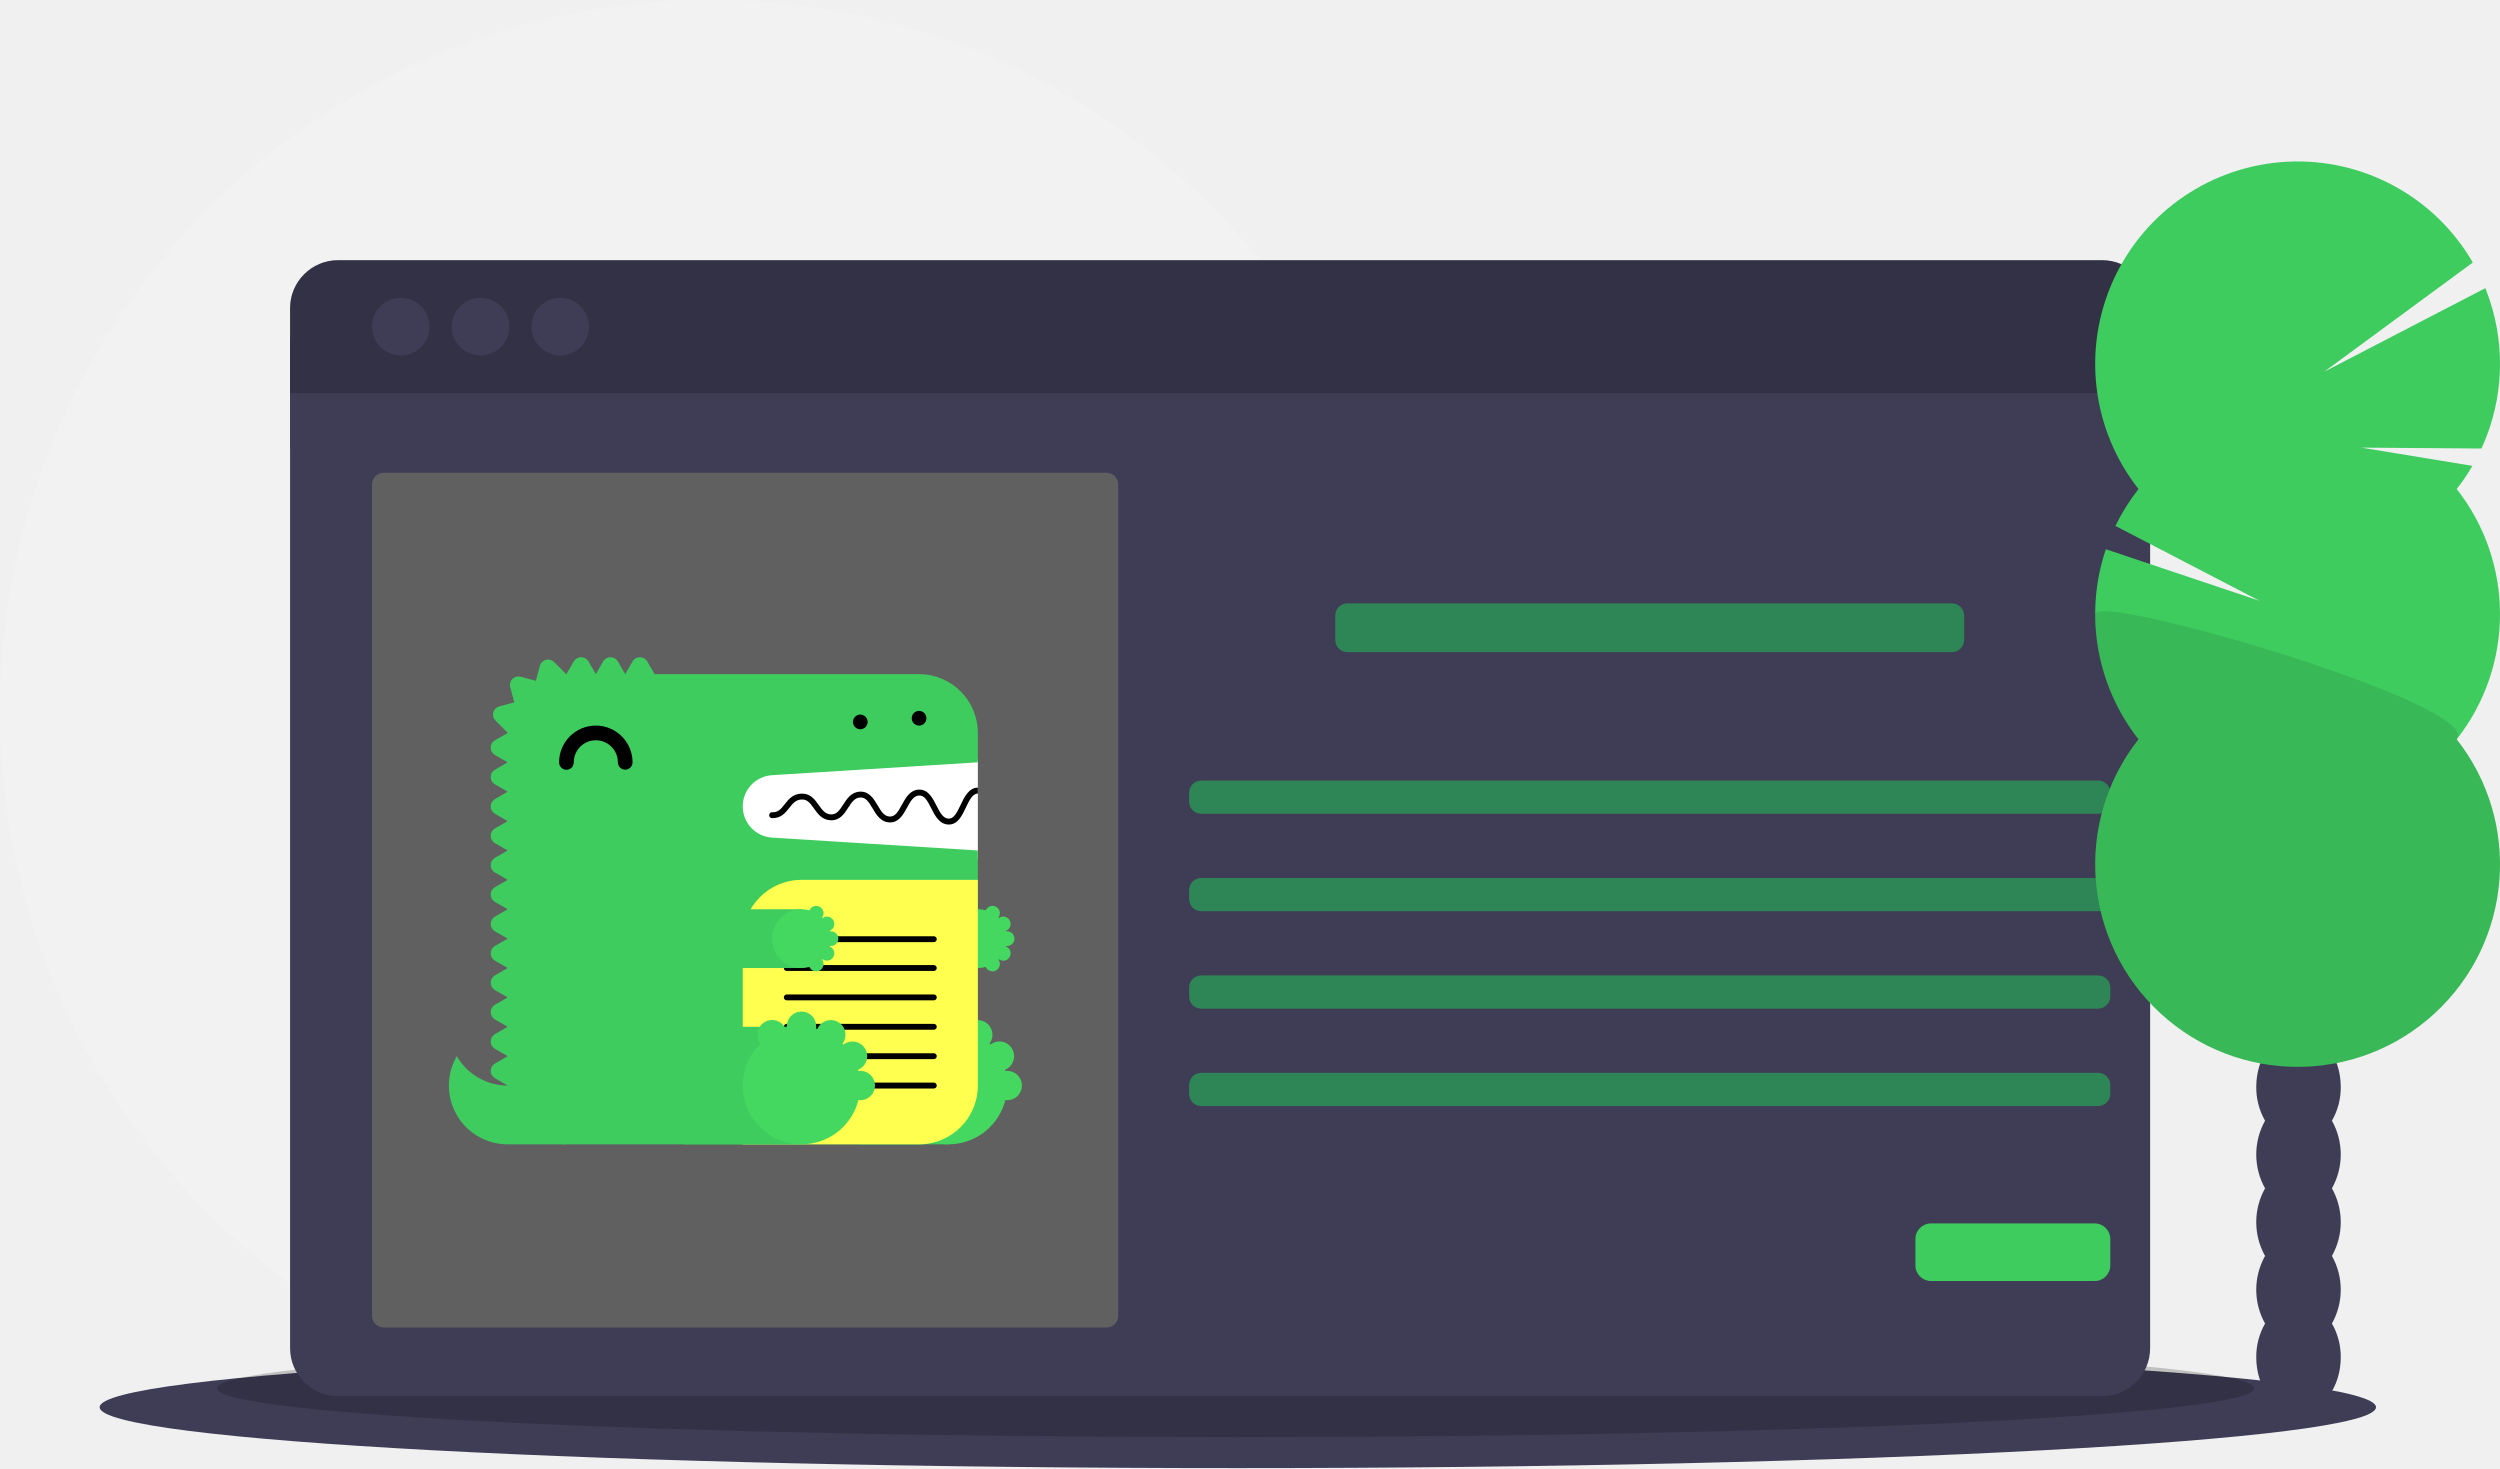
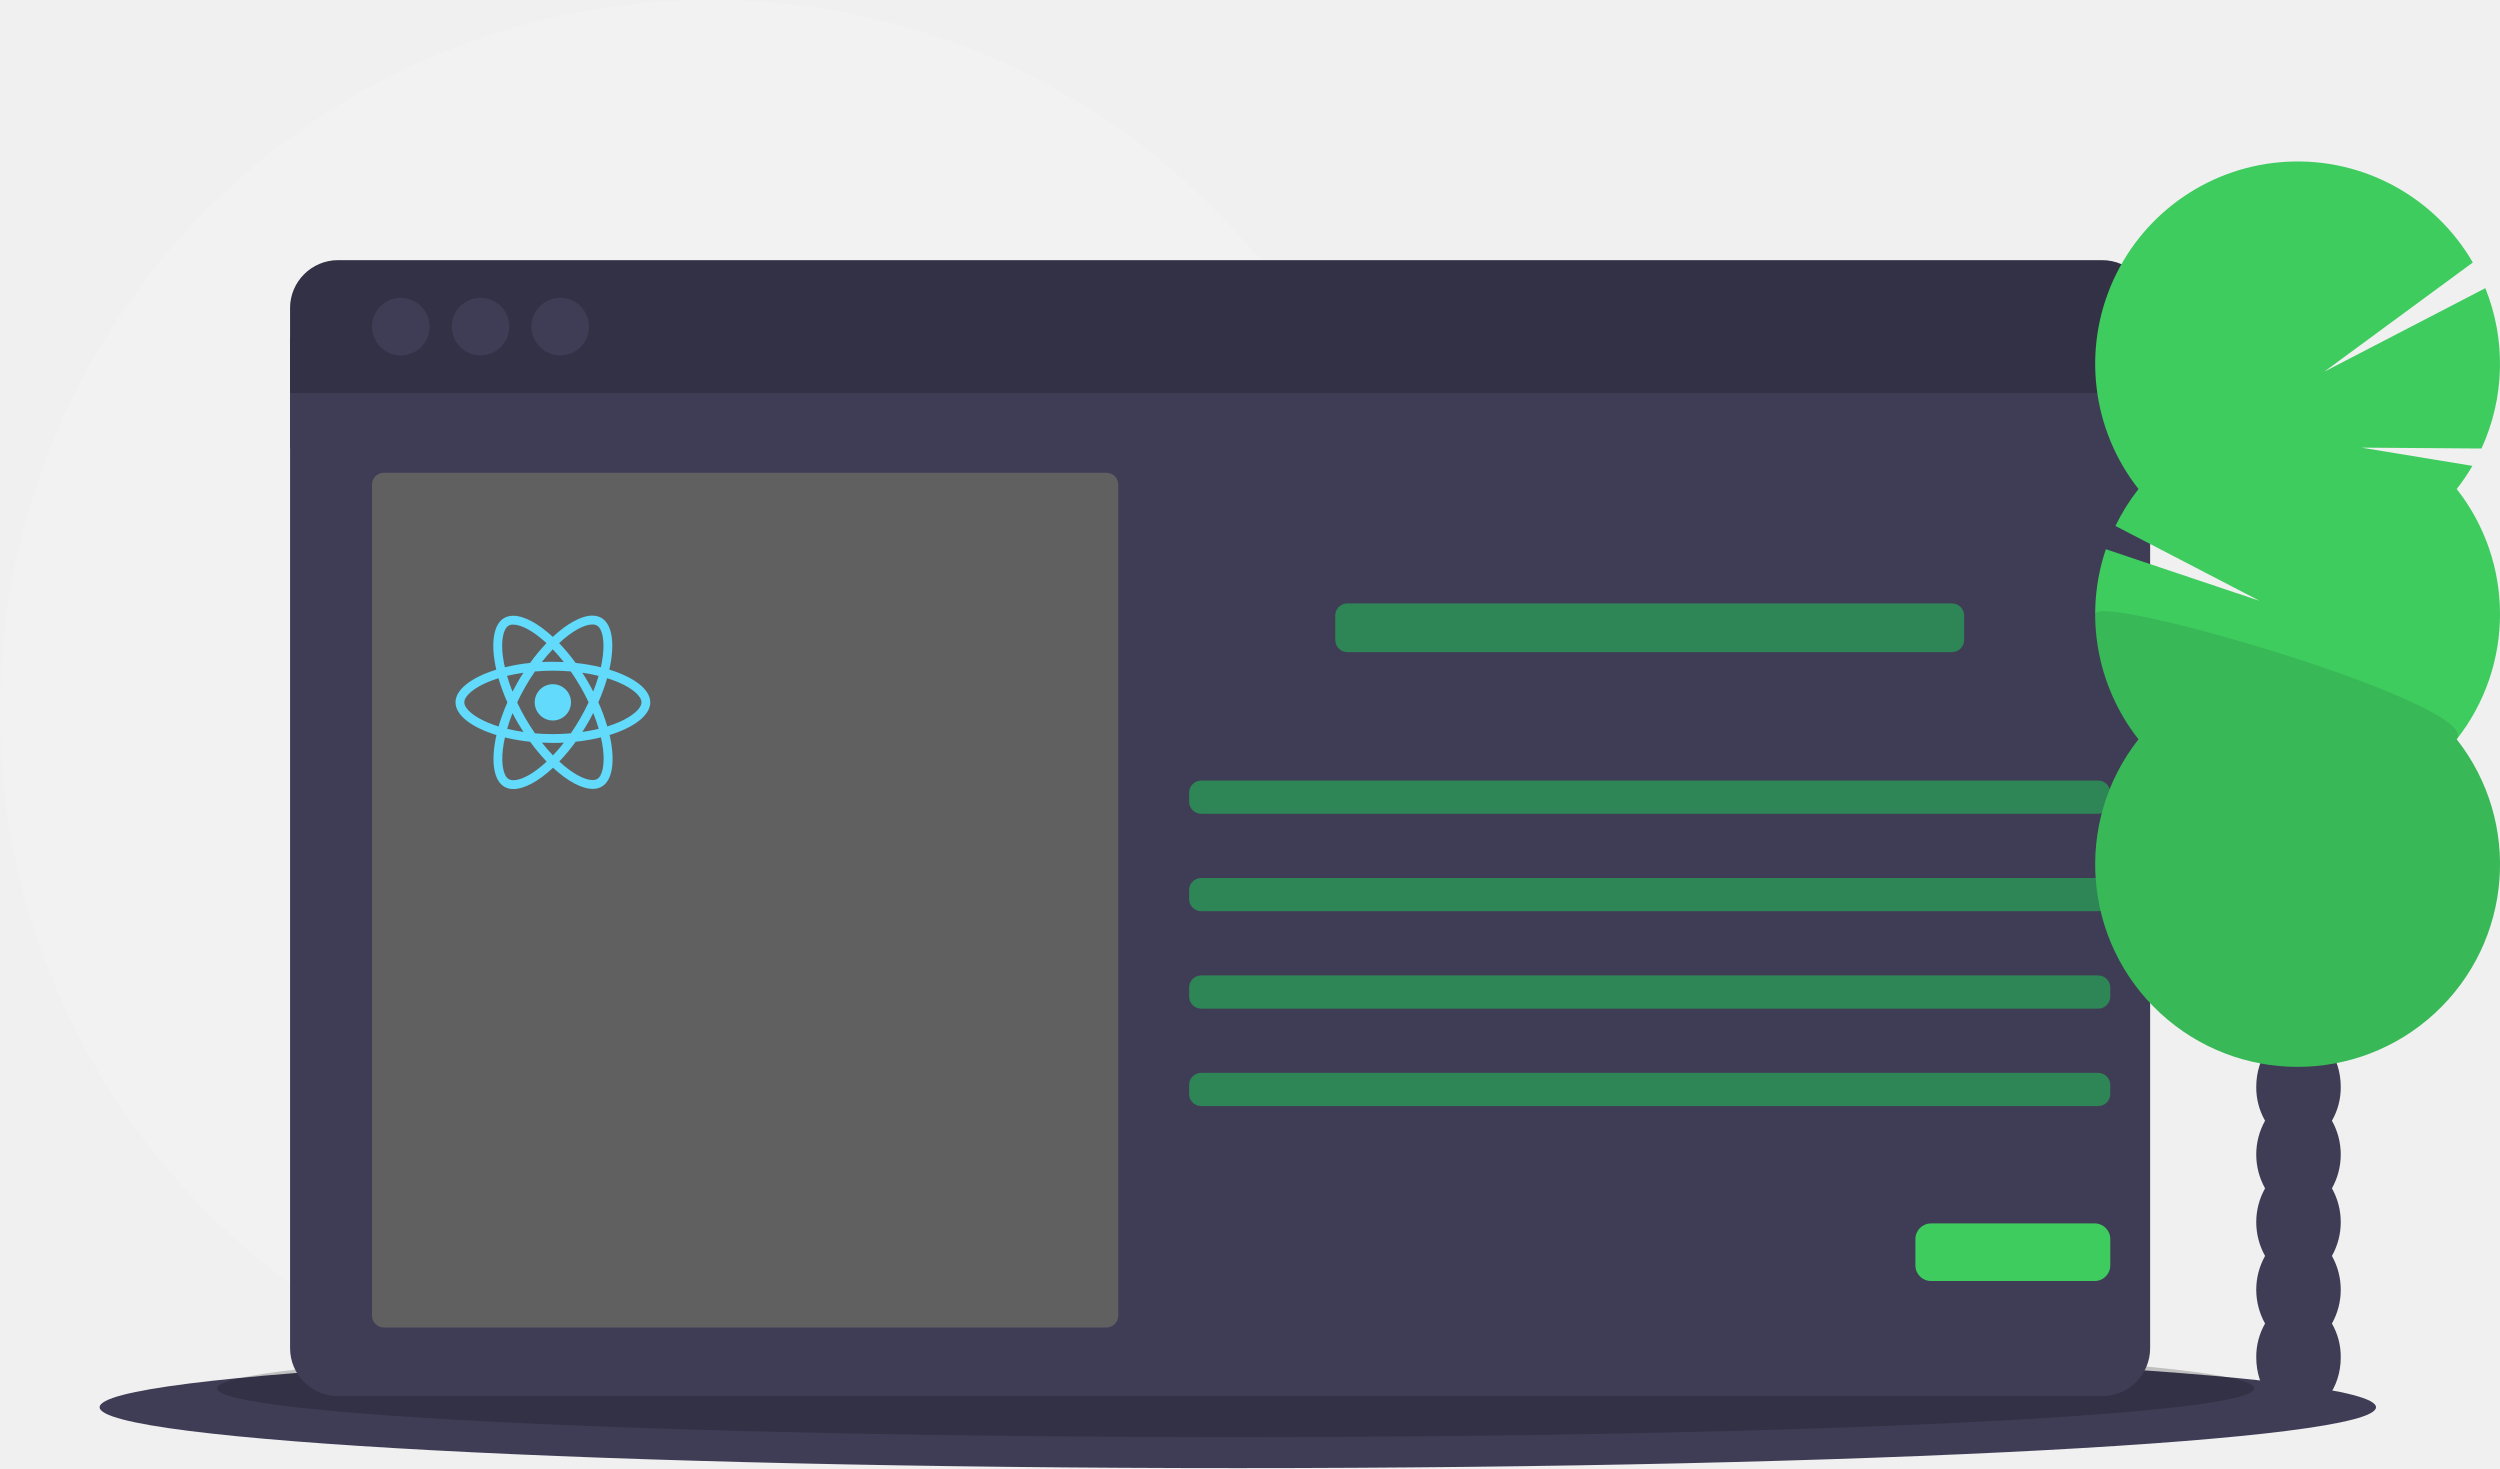
<svg xmlns="http://www.w3.org/2000/svg" width="1129" height="663" viewBox="0 0 1129 663">
  <circle cx="321" cy="321" r="321" fill="#f2f2f2" />
  <ellipse cx="559" cy="635.5" rx="514" ry="27.5" fill="#3f3d56" />
  <ellipse cx="558" cy="627" rx="460" ry="22" opacity="0.2" />
  <rect x="131" y="152.5" width="840" height="50" fill="#3f3d56" />
  <path d="M166.5,727.33A21.67,21.67,0,0,0,188.17,749H984.83A21.67,21.67,0,0,0,1006.5,727.33V296h-840Z" transform="translate(-35.5 -118.5)" fill="#3f3d56" />
  <path d="M984.83,236H188.17A21.67,21.67,0,0,0,166.5,257.67V296h840V257.67A21.67,21.67,0,0,0,984.83,236Z" transform="translate(-35.5 -118.5)" fill="#3f3d56" />
  <path d="M984.83,236H188.17A21.67,21.67,0,0,0,166.5,257.67V296h840V257.67A21.67,21.67,0,0,0,984.83,236Z" transform="translate(-35.5 -118.5)" opacity="0.2" />
  <circle cx="181" cy="147.5" r="13" fill="#3f3d56" />
  <circle cx="217" cy="147.5" r="13" fill="#3f3d56" />
  <circle cx="253" cy="147.5" r="13" fill="#3f3d56" />
  <rect x="168" y="213.5" width="337" height="386" rx="5.335" fill="#606060" />
  <rect x="603" y="272.5" width="284" height="22" rx="5.476" fill="#2e8555" />
  <rect x="537" y="352.5" width="416" height="15" rx="5.476" fill="#2e8555" />
  <rect x="537" y="396.5" width="416" height="15" rx="5.476" fill="#2e8555" />
  <rect x="537" y="440.5" width="416" height="15" rx="5.476" fill="#2e8555" />
  <rect x="537" y="484.5" width="416" height="15" rx="5.476" fill="#2e8555" />
  <rect x="865" y="552.5" width="88" height="26" rx="7.028" fill="#3ecc5f" />
  <path d="M1088.603,624.616a30.114,30.114,0,0,0,3.983-15.266c0-13.797-8.544-24.981-19.083-24.981s-19.083,11.184-19.083,24.981a30.114,30.114,0,0,0,3.983,15.266,31.248,31.248,0,0,0,0,30.532,31.248,31.248,0,0,0,0,30.532,31.248,31.248,0,0,0,0,30.532,30.114,30.114,0,0,0-3.983,15.266c0,13.797,8.544,24.981,19.083,24.981s19.083-11.184,19.083-24.981a30.114,30.114,0,0,0-3.983-15.266,31.248,31.248,0,0,0,0-30.532,31.248,31.248,0,0,0,0-30.532,31.248,31.248,0,0,0,0-30.532Z" transform="translate(-35.5 -118.5)" fill="#3f3d56" />
  <ellipse cx="1038.003" cy="460.318" rx="19.083" ry="24.981" fill="#3f3d56" />
  <ellipse cx="1038.003" cy="429.786" rx="19.083" ry="24.981" fill="#3f3d56" />
  <path d="M1144.939,339.345a91.611,91.611,0,0,0,7.107-10.461l-50.141-8.235,54.229.403a91.566,91.566,0,0,0,1.746-72.426l-72.754,37.741,67.097-49.321a91.413,91.413,0,1,0-150.971,102.298,91.458,91.458,0,0,0-10.425,16.669l65.087,33.814-69.4-23.292a91.46,91.46,0,0,0,14.738,85.837,91.406,91.406,0,1,0,143.689,0,91.418,91.418,0,0,0,0-113.029Z" transform="translate(-35.5 -118.5)" fill="#3ecc5f" fill-rule="evenodd" />
  <path d="M981.688,395.859a91.013,91.013,0,0,0,19.561,56.514,91.406,91.406,0,1,0,143.689,0C1157.19,436.821,981.688,385.6,981.688,395.859Z" transform="translate(-35.5 -118.5)" opacity="0.1" />
-   <path d="M365.62,461.436H477.094v45.12H365.62Z" transform="translate(-35.5 -118.5)" fill="#fff" fill-rule="evenodd" />
-   <path d="M264.763,608.741a26.509,26.509,0,0,1-22.962-13.271,26.51,26.51,0,0,0,22.962,39.812H291.304V608.741Z" transform="translate(-35.5 -118.5)" fill="#3ecc5f" fill-rule="evenodd" />
-   <path d="M384.172,468.571l92.922-5.807V449.493a26.541,26.541,0,0,0-26.541-26.541H331.116l-3.318-5.746a3.83,3.83,0,0,0-6.635,0l-3.318,5.746-3.318-5.746a3.83,3.83,0,0,0-6.635,0l-3.318,5.746L301.257,417.205a3.83,3.83,0,0,0-6.635,0L291.304,422.951c-.029,0-.056.004-.086.004l-5.497-5.495a3.829,3.829,0,0,0-6.407,1.717l-1.817,6.773L270.607,424.103a3.83,3.83,0,0,0-4.691,4.693l1.845,6.891-6.771,1.814a3.832,3.832,0,0,0-1.72,6.41l5.497,5.497c0,.028-.004.056-.004.085l-5.746,3.318a3.83,3.83,0,0,0,0,6.635l5.746,3.318L259.016,466.081a3.83,3.83,0,0,0,0,6.635l5.746,3.318-5.746,3.318a3.83,3.83,0,0,0,0,6.635l5.746,3.318-5.746,3.318a3.83,3.83,0,0,0,0,6.635l5.746,3.318-5.746,3.318a3.83,3.83,0,0,0,0,6.635l5.746,3.318-5.746,3.318a3.83,3.83,0,0,0,0,6.635l5.746,3.318-5.746,3.318a3.83,3.83,0,0,0,0,6.635l5.746,3.318-5.746,3.318a3.83,3.83,0,0,0,0,6.635l5.746,3.318L259.016,558.976a3.83,3.83,0,0,0,0,6.635l5.746,3.318-5.746,3.318a3.83,3.83,0,0,0,0,6.635l5.746,3.318-5.746,3.318a3.83,3.83,0,0,0,0,6.635l5.746,3.318-5.746,3.318a3.83,3.83,0,0,0,0,6.635l5.746,3.318A26.541,26.541,0,0,0,291.304,635.283H450.553A26.541,26.541,0,0,0,477.094,608.741V502.575l-92.922-5.807a14.126,14.126,0,0,1,0-28.198" transform="translate(-35.5 -118.5)" fill="#3ecc5f" fill-rule="evenodd" />
-   <path d="M424.011,635.283h39.812V582.2H424.011Z" transform="translate(-35.5 -118.5)" fill="#3ecc5f" fill-rule="evenodd" />
-   <path d="M490.365,602.106a6.602,6.602,0,0,0-.848.085c-.05-.199-.098-.399-.154-.599A6.627,6.627,0,1,0,482.806,590.21q-.22-.225-.445-.446a6.624,6.624,0,1,0-11.397-6.564c-.196-.056-.394-.102-.591-.153a6.64,6.64,0,1,0-13.101,0c-.196.05-.394.097-.591.153a6.628,6.628,0,1,0-11.397,6.564,26.528,26.528,0,1,0,44.231,25.528,6.621,6.621,0,1,0,.848-13.186" transform="translate(-35.5 -118.5)" fill="#44d860" fill-rule="evenodd" />
-   <path d="M437.282,555.658H477.094V529.117H437.282Z" transform="translate(-35.5 -118.5)" fill="#3ecc5f" fill-rule="evenodd" />
-   <path d="M490.365,545.705a3.318,3.318,0,0,0,0-6.635,3.411,3.411,0,0,0-.423.042c-.027-.1-.049-.199-.077-.299a3.319,3.319,0,0,0-1.278-6.379,3.282,3.282,0,0,0-2.001.687q-.109-.113-.223-.223a3.282,3.282,0,0,0,.671-1.983,3.318,3.318,0,0,0-6.37-1.299,13.271,13.271,0,1,0,0,25.541,3.318,3.318,0,0,0,6.37-1.299,3.282,3.282,0,0,0-.671-1.983q.113-.109.223-.223a3.282,3.282,0,0,0,2.001.687,3.318,3.318,0,0,0,1.278-6.379c.028-.098.05-.199.077-.299a3.413,3.413,0,0,0,.423.042" transform="translate(-35.5 -118.5)" fill="#44d860" fill-rule="evenodd" />
-   <path d="M317.845,466.081a3.318,3.318,0,0,1-3.318-3.318,9.953,9.953,0,1,0-19.906,0,3.318,3.318,0,1,1-6.635,0,16.588,16.588,0,1,1,33.177,0,3.318,3.318,0,0,1-3.318,3.318" transform="translate(-35.5 -118.5)" fill-rule="evenodd" />
-   <path d="M370.928,635.283h79.624A26.541,26.541,0,0,0,477.094,608.741v-92.895H397.47a26.541,26.541,0,0,0-26.541,26.541Z" transform="translate(-35.5 -118.5)" fill="#ffff50" fill-rule="evenodd" />
-   <path d="M457.214,556.985H390.808a1.327,1.327,0,0,1,0-2.654h66.407a1.327,1.327,0,0,1,0,2.654m0,26.541H390.808a1.327,1.327,0,1,1,0-2.654h66.407a1.327,1.327,0,0,1,0,2.654m0,26.541H390.808a1.327,1.327,0,1,1,0-2.654h66.407a1.327,1.327,0,0,1,0,2.654m0-66.107H390.808a1.327,1.327,0,0,1,0-2.654h66.407a1.327,1.327,0,0,1,0,2.654m0,26.295H390.808a1.327,1.327,0,0,1,0-2.654h66.407a1.327,1.327,0,0,1,0,2.654m0,26.541H390.808a1.327,1.327,0,0,1,0-2.654h66.407a1.327,1.327,0,0,1,0,2.654M477.094,474.191c-.016,0-.029-.008-.045-.007-4.101.139-6.041,4.241-7.753,7.86-1.786,3.782-3.168,6.241-5.432,6.167-2.507-.09-3.94-2.922-5.458-5.919-1.744-3.442-3.734-7.347-7.913-7.201-4.042.138-5.989,3.708-7.706,6.857-1.827,3.355-3.071,5.395-5.469,5.3-2.557-.093-3.916-2.395-5.489-5.06-1.753-2.967-3.78-6.304-7.878-6.189-3.973.137-5.925,3.165-7.648,5.839-1.822,2.827-3.099,4.549-5.527,4.447-2.618-.093-3.971-2.004-5.535-4.216-1.757-2.486-3.737-5.299-7.823-5.162-3.886.133-5.838,2.614-7.559,4.801-1.635,2.076-2.912,3.718-5.612,3.615a1.328,1.328,0,1,0-.096,2.654c4.004.134,6.032-2.389,7.793-4.628,1.562-1.985,2.91-3.699,5.564-3.789,2.556-.109,3.754,1.48,5.567,4.041,1.721,2.434,3.675,5.194,7.605,5.336,4.118.138,6.099-2.939,7.854-5.663,1.569-2.434,2.922-4.535,5.507-4.624,2.379-.089,3.675,1.792,5.501,4.885,1.721,2.916,3.671,6.219,7.68,6.365,4.147.143,6.15-3.477,7.895-6.682,1.512-2.771,2.938-5.388,5.466-5.476,2.379-.056,3.62,2.117,5.456,5.746,1.715,3.388,3.659,7.226,7.73,7.373l.224.004c4.066,0,5.996-4.081,7.704-7.689,1.512-3.198,2.942-6.211,5.397-6.334Z" transform="translate(-35.5 -118.5)" fill-rule="evenodd" />
-   <path d="M344.387,635.283h53.083V582.2H344.387Z" transform="translate(-35.5 -118.5)" fill="#3ecc5f" fill-rule="evenodd" />
-   <path d="M424.011,602.106a6.602,6.602,0,0,0-.848.085c-.05-.199-.098-.399-.154-.599A6.627,6.627,0,1,0,416.452,590.21q-.22-.225-.445-.446a6.624,6.624,0,1,0-11.397-6.564c-.196-.056-.394-.102-.591-.153a6.64,6.64,0,1,0-13.101,0c-.196.05-.394.097-.591.153a6.628,6.628,0,1,0-11.397,6.564,26.528,26.528,0,1,0,44.231,25.528,6.621,6.621,0,1,0,.848-13.186" transform="translate(-35.5 -118.5)" fill="#44d860" fill-rule="evenodd" />
-   <path d="M344.387,555.658h53.083V529.117H344.387Z" transform="translate(-35.5 -118.5)" fill="#3ecc5f" fill-rule="evenodd" />
-   <path d="M410.74,545.705a3.318,3.318,0,1,0,0-6.635,3.411,3.411,0,0,0-.423.042c-.027-.1-.049-.199-.077-.299a3.319,3.319,0,0,0-1.278-6.379,3.282,3.282,0,0,0-2.001.687q-.109-.113-.223-.223a3.282,3.282,0,0,0,.671-1.983,3.318,3.318,0,0,0-6.37-1.299,13.271,13.271,0,1,0,0,25.541,3.318,3.318,0,0,0,6.37-1.299,3.282,3.282,0,0,0-.671-1.983q.113-.109.223-.223a3.282,3.282,0,0,0,2.001.687,3.318,3.318,0,0,0,1.278-6.379c.028-.098.05-.199.077-.299a3.413,3.413,0,0,0,.423.042" transform="translate(-35.5 -118.5)" fill="#44d860" fill-rule="evenodd" />
-   <path d="M424.011,447.834a3.603,3.603,0,0,1-.65-.066,3.344,3.344,0,0,1-.624-.186,3.447,3.447,0,0,1-.572-.305,5.027,5.027,0,0,1-.504-.411,3.887,3.887,0,0,1-.41-.504,3.275,3.275,0,0,1-.557-1.845,3.602,3.602,0,0,1,.066-.65,3.826,3.826,0,0,1,.184-.624,3.489,3.489,0,0,1,.307-.571,3.197,3.197,0,0,1,.914-.916,3.447,3.447,0,0,1,.572-.305,3.344,3.344,0,0,1,.624-.186,3.069,3.069,0,0,1,1.301,0,3.223,3.223,0,0,1,1.194.491,5.028,5.028,0,0,1,.504.411,4.88,4.88,0,0,1,.411.504,3.382,3.382,0,0,1,.305.571,3.478,3.478,0,0,1,.252,1.274A3.364,3.364,0,0,1,426.36,446.865a5.027,5.027,0,0,1-.504.411,3.306,3.306,0,0,1-1.845.557m26.541-1.659a3.388,3.388,0,0,1-2.35-.969,5.042,5.042,0,0,1-.41-.504,3.275,3.275,0,0,1-.557-1.845,3.387,3.387,0,0,1,.967-2.349,5.026,5.026,0,0,1,.504-.411,3.447,3.447,0,0,1,.572-.305,3.343,3.343,0,0,1,.624-.186,3.07,3.07,0,0,1,1.301,0,3.224,3.224,0,0,1,1.194.491,5.026,5.026,0,0,1,.504.411,3.388,3.388,0,0,1,.969,2.349,3.726,3.726,0,0,1-.066.65,3.374,3.374,0,0,1-.186.624,4.715,4.715,0,0,1-.305.571,4.88,4.88,0,0,1-.411.504,5.026,5.026,0,0,1-.504.411,3.305,3.305,0,0,1-1.845.557" transform="translate(-35.5 -118.5)" fill-rule="evenodd" />
+   <g id="React-icon" transform="translate(30 200)">
+     <path id="Path_330" data-name="Path 330" d="M263.668,117.179c0-5.827-7.3-11.35-18.487-14.775,2.582-11.4,1.434-20.477-3.622-23.382a7.861,7.861,0,0,0-4.016-1v4a4.152,4.152,0,0,1,2.044.466c2.439,1.4,3.5,6.724,2.672,13.574-.2,1.685-.52,3.461-.914,5.272a86.9,86.9,0,0,0-11.386-1.954,87.469,87.469,0,0,0-7.459-8.965c5.845-5.433,11.332-8.41,15.062-8.41V78h0c-4.931,0-11.386,3.514-17.913,9.611-6.527-6.061-12.982-9.539-17.913-9.539v4c3.712,0,9.216,2.959,15.062,8.356a84.687,84.687,0,0,0-7.405,8.947,83.732,83.732,0,0,0-11.4,1.972c-.412-1.793-.717-3.532-.932-5.2-.843-6.85.2-12.175,2.618-13.592a3.991,3.991,0,0,1,2.062-.466v-4h0a8,8,0,0,0-4.052,1c-5.039,2.9-6.168,11.96-3.568,23.328-11.153,3.443-18.415,8.947-18.415,14.757,0,5.828,7.3,11.35,18.487,14.775-2.582,11.4-1.434,20.477,3.622,23.382a7.882,7.882,0,0,0,4.034,1c4.931,0,11.386-3.514,17.913-9.611,6.527,6.061,12.982,9.539,17.913,9.539a8,8,0,0,0,4.052-1c5.039-2.9,6.168-11.96,3.568-23.328C256.406,128.511,263.668,122.988,263.668,117.179Zm-23.346-11.96c-.663,2.313-1.488,4.7-2.421,7.083-.735-1.434-1.506-2.869-2.349-4.3-.825-1.434-1.7-2.833-2.582-4.2C235.517,104.179,237.974,104.645,240.323,105.219Zm-8.212,19.1c-1.4,2.421-2.833,4.716-4.321,6.85-2.672.233-5.379.359-8.1.359-2.708,0-5.415-.126-8.069-.341q-2.232-3.2-4.339-6.814-2.044-3.523-3.73-7.136c1.112-2.4,2.367-4.805,3.712-7.154,1.4-2.421,2.833-4.716,4.321-6.85,2.672-.233,5.379-.359,8.1-.359,2.708,0,5.415.126,8.069.341q2.232,3.2,4.339,6.814,2.044,3.523,3.73,7.136C234.692,119.564,233.455,121.966,232.11,124.315Zm5.792-2.331c.968,2.4,1.793,4.805,2.474,7.136-2.349.574-4.823,1.058-7.387,1.434.879-1.381,1.757-2.8,2.582-4.25C236.4,124.871,237.167,123.419,237.9,121.984ZM219.72,141.116a73.921,73.921,0,0,1-4.985-5.738c1.614.072,3.263.126,4.931.126,1.685,0,3.353-.036,4.985-.126A69.993,69.993,0,0,1,219.72,141.116ZM206.38,130.555c-2.546-.377-5-.843-7.352-1.417.663-2.313,1.488-4.7,2.421-7.083.735,1.434,1.506,2.869,2.349,4.3S205.5,129.192,206.38,130.555ZM219.63,93.241a73.924,73.924,0,0,1,4.985,5.738c-1.614-.072-3.263-.126-4.931-.126-1.686,0-3.353.036-4.985.126A69.993,69.993,0,0,1,219.63,93.241ZM206.362,103.8c-.879,1.381-1.757,2.8-2.582,4.25-.825,1.434-1.6,2.869-2.331,4.3-.968-2.4-1.793-4.805-2.474-7.136C201.323,104.663,203.8,104.179,206.362,103.8Zm-16.227,22.449c-6.348-2.708-10.454-6.258-10.454-9.073s4.106-6.383,10.454-9.073c1.542-.663,3.228-1.255,4.967-1.811a86.122,86.122,0,0,0,4.034,10.92,84.9,84.9,0,0,0-3.981,10.866C193.38,127.525,191.694,126.915,190.134,126.252Zm9.647,25.623c-2.439-1.4-3.5-6.724-2.672-13.574.2-1.686.52-3.461.914-5.272a86.9,86.9,0,0,0,11.386,1.954,87.465,87.465,0,0,0,7.459,8.965c-5.845,5.433-11.332,8.41-15.062,8.41A4.279,4.279,0,0,1,199.781,151.875Zm42.532-13.663c.843,6.85-.2,12.175-2.618,13.592a3.99,3.99,0,0,1-2.062.466c-3.712,0-9.216-2.959-15.062-8.356a84.689,84.689,0,0,0,7.405-8.947,83.731,83.731,0,0,0,11.4-1.972A50.194,50.194,0,0,1,242.313,138.212Zm6.9-11.96c-1.542.663-3.228,1.255-4.967,1.811a86.12,86.12,0,0,0-4.034-10.92,84.9,84.9,0,0,0,3.981-10.866c1.775.556,3.461,1.165,5.039,1.829,6.348,2.708,10.454,6.258,10.454,9.073C259.67,119.994,255.564,123.562,249.216,126.252Z" fill="#61dafb" />
+     <path id="Path_331" data-name="Path 331" d="M320.8,78.4Z" transform="translate(-119.082 -0.328)" fill="#61dafb" />
+     <circle id="Ellipse_112" data-name="Ellipse 112" cx="8.194" cy="8.194" r="8.194" transform="translate(211.472 108.984)" fill="#61dafb" />
+     <path id="Path_332" data-name="Path 332" d="M520.5,78.1Z" transform="translate(-282.975 -0.082)" fill="#61dafb" />
+   </g>
</svg>
